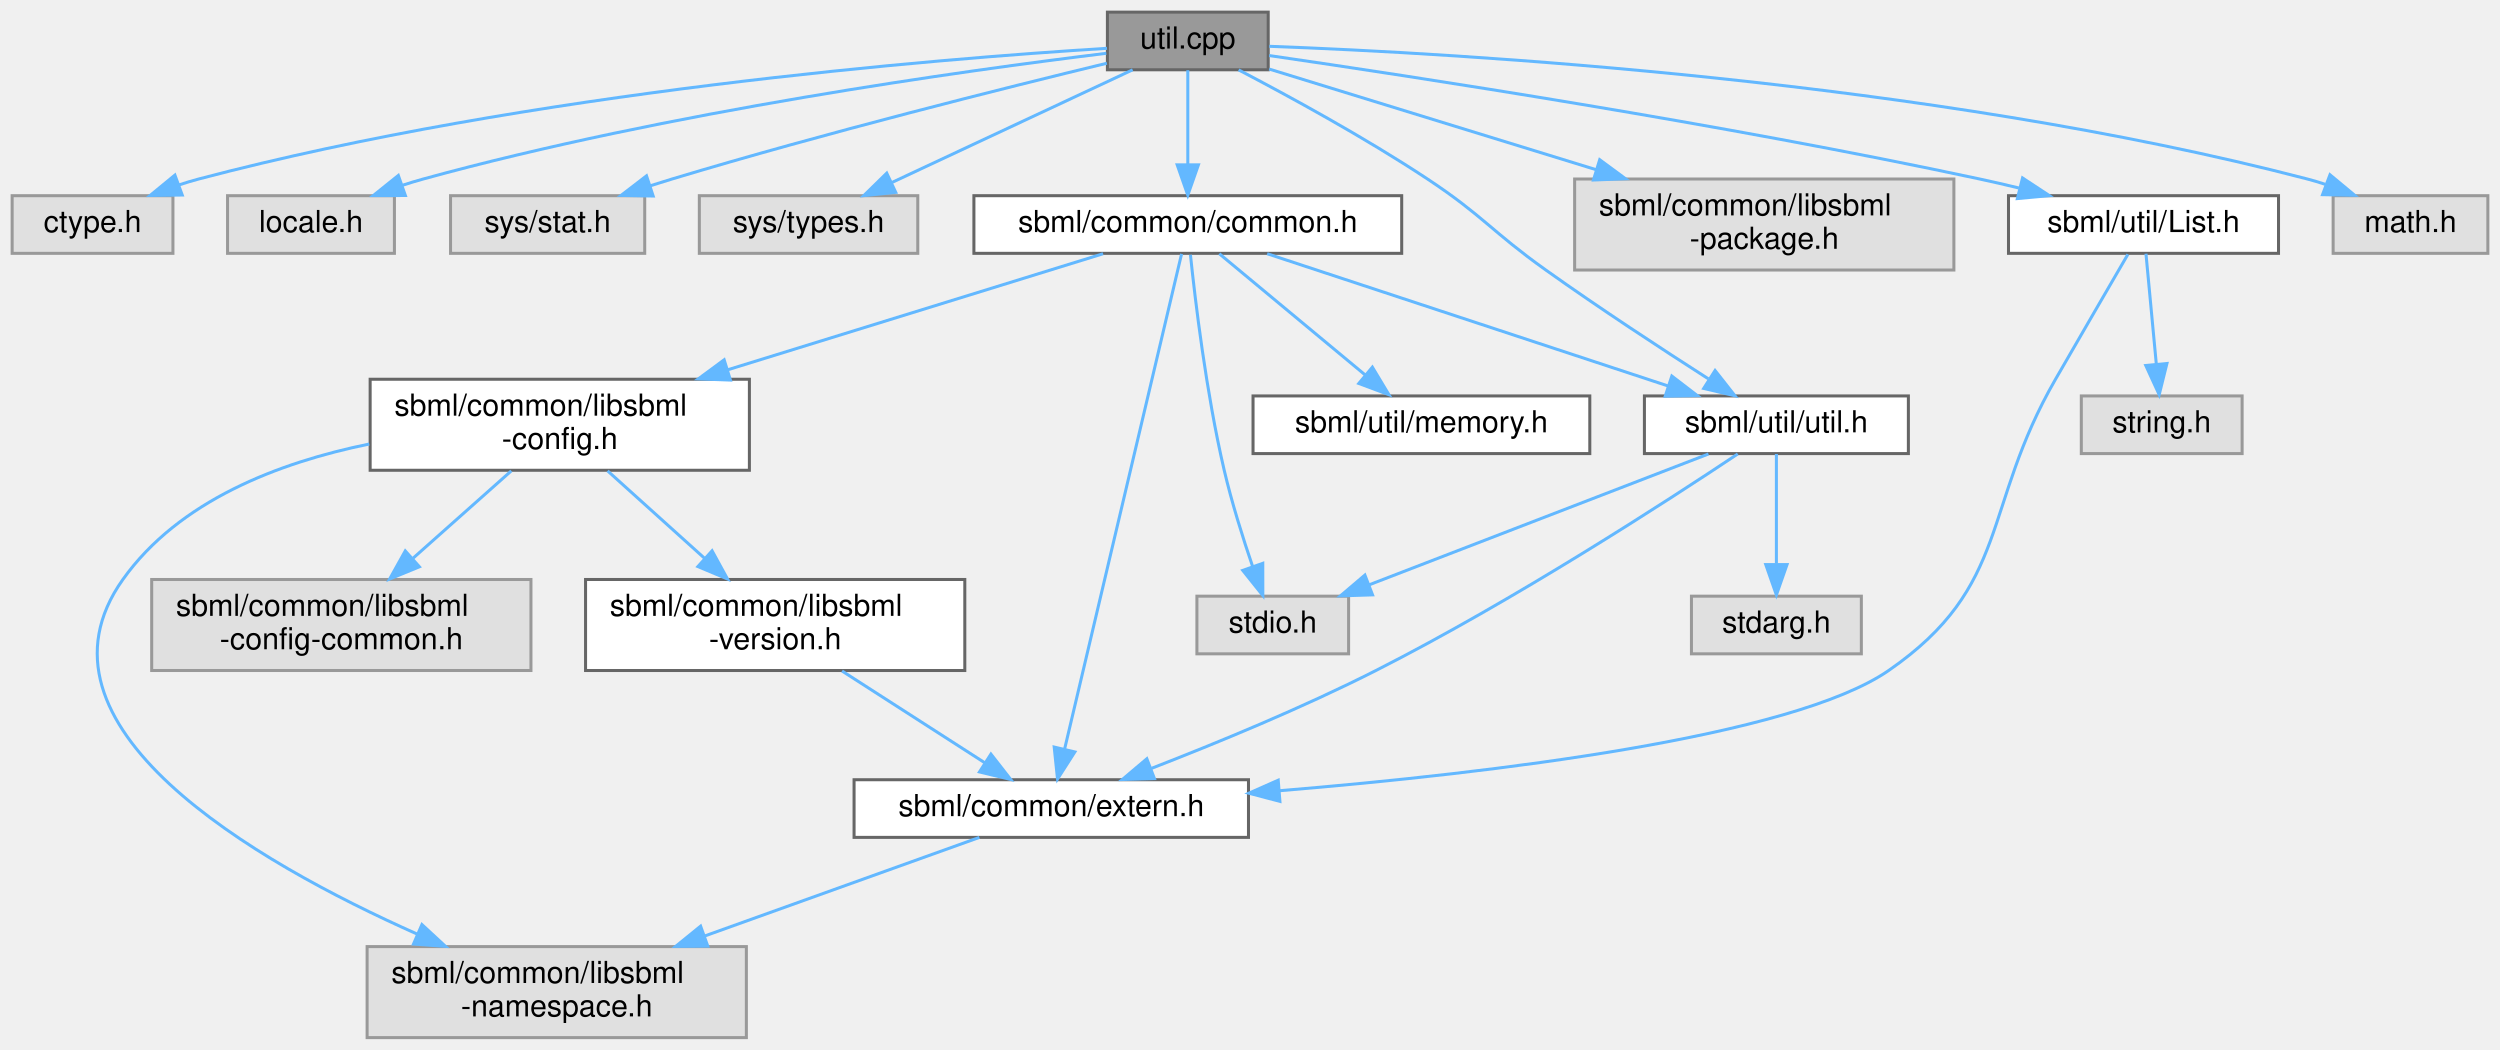
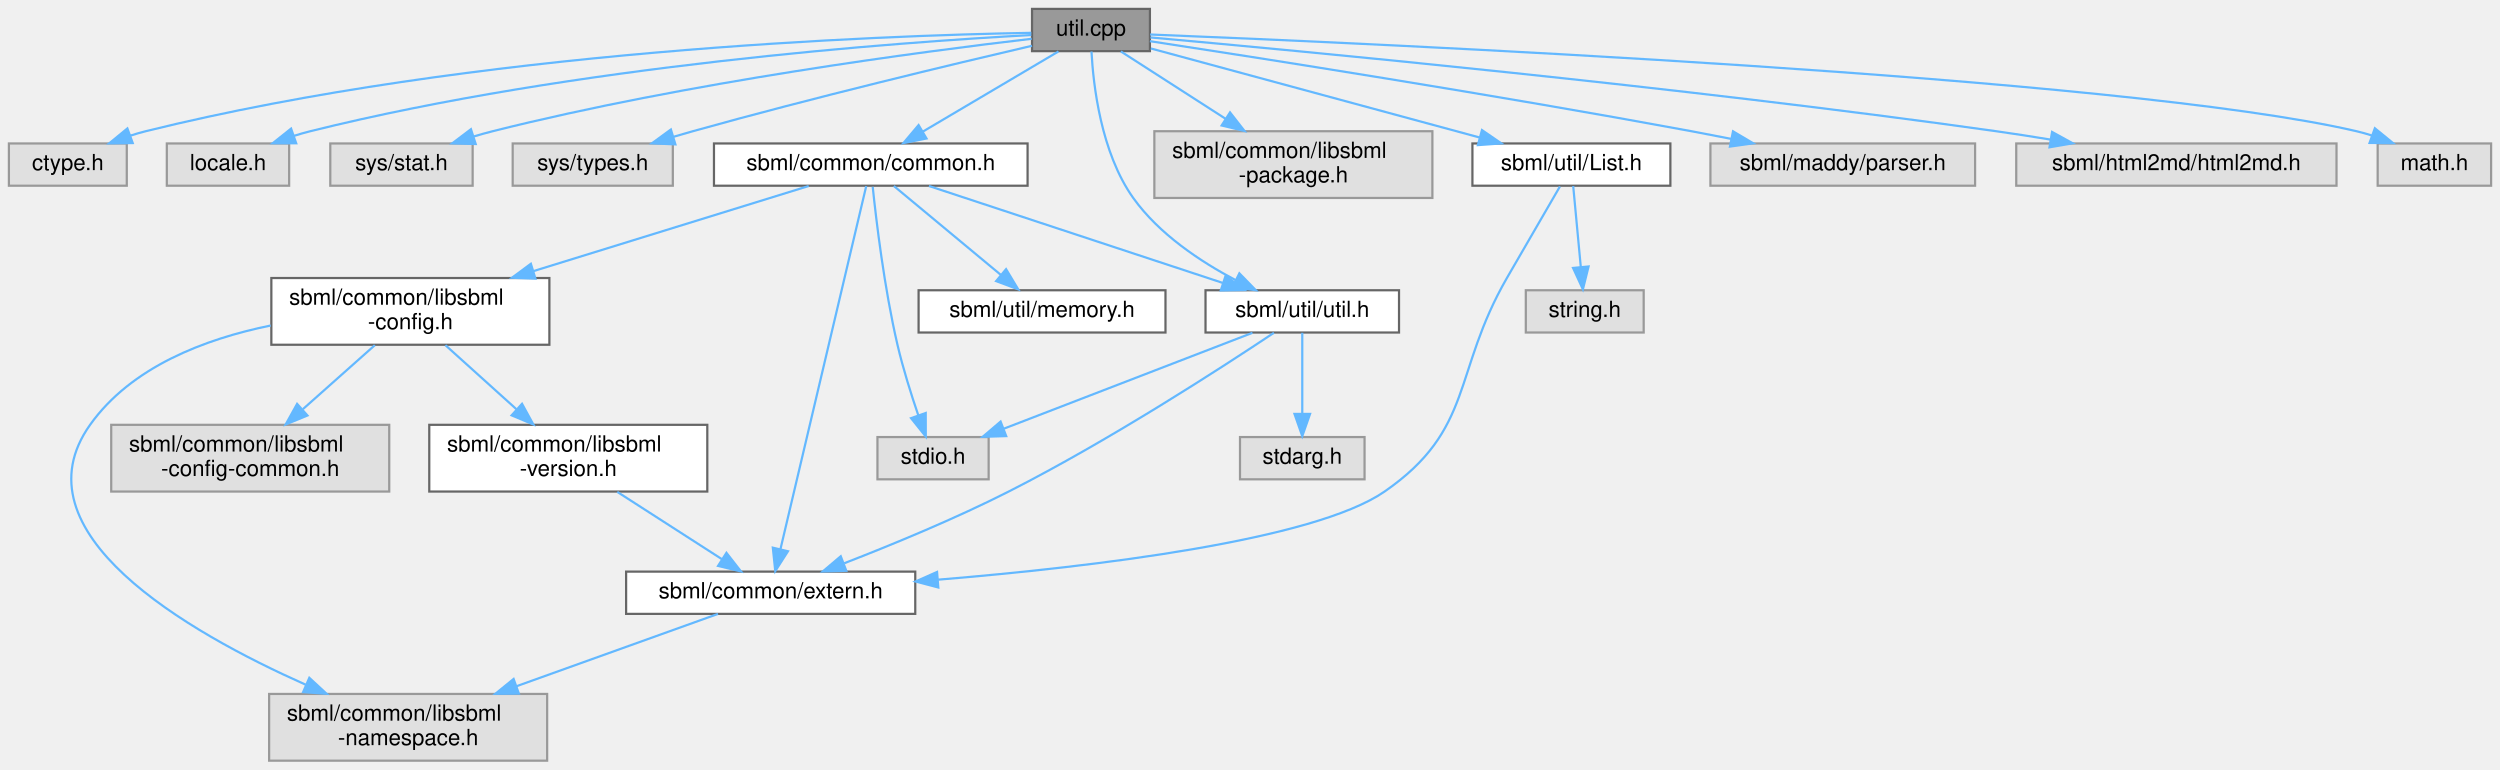
- <svg xmlns="http://www.w3.org/2000/svg" xmlns:xlink="http://www.w3.org/1999/xlink" width="824pt" height="346pt" viewBox="0.00 0.00 824.00 346.00">
+ <svg xmlns="http://www.w3.org/2000/svg" xmlns:xlink="http://www.w3.org/1999/xlink" width="1124pt" height="346pt" viewBox="0.00 0.00 1124.00 346.00">
  <g id="graph0" class="graph" transform="scale(1 1) rotate(0) translate(4 342)">
    <g id="Node000001" class="node">
      <g id="a_Node000001">
        <a xlink:title="Utility functions.">
-           <polygon fill="#999999" stroke="#666666" points="414,-338 361,-338 361,-319 414,-319 414,-338" />
-           <text text-anchor="middle" x="387.5" y="-326" font-family="Helvetica,sans-Serif" font-size="10.00">util.cpp</text>
+           <polygon fill="#999999" stroke="#666666" points="513,-338 460,-338 460,-319 513,-319 513,-338" />
+           <text text-anchor="middle" x="486.5" y="-326" font-family="Helvetica,sans-Serif" font-size="10.00">util.cpp</text>
        </a>
      </g>
    </g>
    <g id="Node000002" class="node">
      <g id="a_Node000002">
        <a xlink:title=" ">
          <polygon fill="#e0e0e0" stroke="#999999" points="53,-277.5 0,-277.5 0,-258.5 53,-258.5 53,-277.5" />
          <text text-anchor="middle" x="26.5" y="-265.5" font-family="Helvetica,sans-Serif" font-size="10.00">ctype.h</text>
        </a>
      </g>
    </g>
    <g id="edge1_Node000001_Node000002" class="edge">
      <g id="a_edge1_Node000001_Node000002">
        <a xlink:title=" ">
-           <path fill="none" stroke="#63b8ff" d="M360.87,-326.08C304.7,-322.59 170.3,-311.72 61.5,-283 59.34,-282.43 57.14,-281.76 54.93,-281.04" />
-           <polygon fill="#63b8ff" stroke="#63b8ff" points="56.06,-277.72 45.47,-277.57 53.65,-284.29 56.06,-277.72" />
+           <path fill="none" stroke="#63b8ff" d="M459.7,-327.24C391.96,-326.05 208.78,-319.42 61.5,-283 59.2,-282.43 56.84,-281.74 54.5,-280.98" />
+           <polygon fill="#63b8ff" stroke="#63b8ff" points="55.67,-277.68 45.08,-277.53 53.27,-284.25 55.67,-277.68" />
        </a>
      </g>
    </g>
    <g id="Node000003" class="node">
      <g id="a_Node000003">
        <a xlink:title=" ">
          <polygon fill="#e0e0e0" stroke="#999999" points="126,-277.5 71,-277.5 71,-258.5 126,-258.5 126,-277.5" />
          <text text-anchor="middle" x="98.5" y="-265.5" font-family="Helvetica,sans-Serif" font-size="10.00">locale.h</text>
        </a>
      </g>
    </g>
    <g id="edge2_Node000001_Node000003" class="edge">
      <g id="a_edge2_Node000001_Node000003">
        <a xlink:title=" ">
-           <path fill="none" stroke="#63b8ff" d="M360.65,-324.43C314.19,-318.76 216.04,-305.14 135.5,-283 133.21,-282.37 130.86,-281.66 128.51,-280.89" />
-           <polygon fill="#63b8ff" stroke="#63b8ff" points="129.61,-277.56 119.02,-277.54 127.29,-284.17 129.61,-277.56" />
+           <path fill="none" stroke="#63b8ff" d="M459.69,-326.25C400.42,-323.04 254.12,-312.52 135.5,-283 133.05,-282.39 130.54,-281.67 128.04,-280.88" />
+           <polygon fill="#63b8ff" stroke="#63b8ff" points="129.18,-277.57 118.58,-277.58 126.87,-284.18 129.18,-277.57" />
        </a>
      </g>
    </g>
    <g id="Node000004" class="node">
      <g id="a_Node000004">
        <a xlink:title=" ">
          <polygon fill="#e0e0e0" stroke="#999999" points="208.5,-277.5 144.5,-277.5 144.5,-258.5 208.5,-258.5 208.5,-277.5" />
          <text text-anchor="middle" x="176.5" y="-265.5" font-family="Helvetica,sans-Serif" font-size="10.00">sys/stat.h</text>
        </a>
      </g>
    </g>
    <g id="edge3_Node000001_Node000004" class="edge">
      <g id="a_edge3_Node000001_Node000004">
        <a xlink:title=" ">
-           <path fill="none" stroke="#63b8ff" d="M360.83,-321.16C327.21,-313.02 267.74,-298.13 217.5,-283 215.19,-282.3 212.82,-281.56 210.43,-280.8" />
-           <polygon fill="#63b8ff" stroke="#63b8ff" points="211.28,-277.39 200.69,-277.59 209.09,-284.04 211.28,-277.39" />
+           <path fill="none" stroke="#63b8ff" d="M459.86,-324.57C411.21,-318.9 304.95,-305 217.5,-283 214.7,-282.29 211.81,-281.49 208.93,-280.62" />
+           <polygon fill="#63b8ff" stroke="#63b8ff" points="209.88,-277.25 199.29,-277.53 207.74,-283.91 209.88,-277.25" />
        </a>
      </g>
    </g>
    <g id="Node000005" class="node">
      <g id="a_Node000005">
        <a xlink:title=" ">
          <polygon fill="#e0e0e0" stroke="#999999" points="298.5,-277.5 226.5,-277.5 226.5,-258.5 298.5,-258.5 298.5,-277.5" />
          <text text-anchor="middle" x="262.5" y="-265.5" font-family="Helvetica,sans-Serif" font-size="10.00">sys/types.h</text>
        </a>
      </g>
    </g>
    <g id="edge4_Node000001_Node000005" class="edge">
      <g id="a_edge4_Node000001_Node000005">
        <a xlink:title=" ">
-           <path fill="none" stroke="#63b8ff" d="M369.32,-318.99C348.49,-309.25 314.13,-293.16 290.02,-281.88" />
-           <polygon fill="#63b8ff" stroke="#63b8ff" points="291.24,-278.59 280.7,-277.52 288.27,-284.93 291.24,-278.59" />
+           <path fill="none" stroke="#63b8ff" d="M459.99,-321.42C424.93,-313.26 361.31,-298.05 307.5,-283 304.69,-282.22 301.8,-281.38 298.89,-280.52" />
+           <polygon fill="#63b8ff" stroke="#63b8ff" points="299.66,-277.09 289.07,-277.55 297.63,-283.79 299.66,-277.09" />
        </a>
      </g>
    </g>
    <g id="Node000006" class="node">
      <g id="a_Node000006">
        <a xlink:href="common_8h.html" target="_top" xlink:title="Common functions and macros for C and C++.">
          <polygon fill="white" stroke="#666666" points="458,-277.5 317,-277.5 317,-258.5 458,-258.5 458,-277.5" />
          <text text-anchor="middle" x="387.5" y="-265.5" font-family="Helvetica,sans-Serif" font-size="10.00">sbml/common/common.h</text>
        </a>
      </g>
    </g>
    <g id="edge5_Node000001_Node000006" class="edge">
      <g id="a_edge5_Node000001_Node000006">
        <a xlink:title=" ">
-           <path fill="none" stroke="#63b8ff" d="M387.5,-318.87C387.5,-310.75 387.5,-298.31 387.5,-287.89" />
-           <polygon fill="#63b8ff" stroke="#63b8ff" points="391,-287.67 387.5,-277.67 384,-287.67 391,-287.67" />
+           <path fill="none" stroke="#63b8ff" d="M471.89,-318.87C455.81,-309.36 429.72,-293.95 410.8,-282.77" />
+           <polygon fill="#63b8ff" stroke="#63b8ff" points="412.56,-279.74 402.17,-277.67 409,-285.77 412.56,-279.74" />
        </a>
      </g>
    </g>
    <g id="Node000014" class="node">
      <g id="a_Node000014">
        <a xlink:href="util_8h.html" target="_top" xlink:title="Utility functions.">
          <polygon fill="white" stroke="#666666" points="625,-211.5 538,-211.5 538,-192.5 625,-192.5 625,-211.5" />
          <text text-anchor="middle" x="581.5" y="-199.5" font-family="Helvetica,sans-Serif" font-size="10.00">sbml/util/util.h</text>
        </a>
      </g>
    </g>
    <g id="edge23_Node000001_Node000014" class="edge">
      <g id="a_edge23_Node000001_Node000014">
        <a xlink:title=" ">
-           <path fill="none" stroke="#63b8ff" d="M404.25,-318.96C420.52,-310.46 445.76,-296.72 466.5,-283 484.74,-270.94 487.69,-265.68 505.5,-253 523.19,-240.41 543.79,-226.92 559.08,-217.13" />
-           <polygon fill="#63b8ff" stroke="#63b8ff" points="561.29,-219.88 567.84,-211.56 557.53,-213.97 561.29,-219.88" />
+           <path fill="none" stroke="#63b8ff" d="M486.73,-318.85C487.51,-304.03 490.93,-273.43 505.5,-253 517.07,-236.77 535.71,-224.39 551.63,-216" />
+           <polygon fill="#63b8ff" stroke="#63b8ff" points="553.22,-219.12 560.62,-211.53 550.11,-212.85 553.22,-219.12" />
        </a>
      </g>
    </g>
    <g id="Node000016" class="node">
      <g id="a_Node000016">
        <a xlink:title=" ">
          <polygon fill="#e0e0e0" stroke="#999999" points="640,-283 515,-283 515,-253 640,-253 640,-283" />
          <text text-anchor="start" x="523" y="-271" font-family="Helvetica,sans-Serif" font-size="10.00">sbml/common/libsbml</text>
          <text text-anchor="middle" x="577.5" y="-260" font-family="Helvetica,sans-Serif" font-size="10.00">-package.h</text>
        </a>
      </g>
    </g>
    <g id="edge19_Node000001_Node000016" class="edge">
      <g id="a_edge19_Node000001_Node000016">
        <a xlink:title=" ">
-           <path fill="none" stroke="#63b8ff" d="M414.32,-319.24C442.18,-310.66 486.59,-296.99 522.04,-286.08" />
-           <polygon fill="#63b8ff" stroke="#63b8ff" points="523.26,-289.36 531.78,-283.08 521.2,-282.67 523.26,-289.36" />
+           <path fill="none" stroke="#63b8ff" d="M499.93,-318.87C512.27,-310.93 531.03,-298.87 547.01,-288.6" />
+           <polygon fill="#63b8ff" stroke="#63b8ff" points="549.02,-291.47 555.54,-283.11 545.24,-285.58 549.02,-291.47" />
        </a>
      </g>
    </g>
    <g id="Node000017" class="node">
      <g id="a_Node000017">
        <a xlink:href="_list_8h.html" target="_top" xlink:title="Simple, generic list utility class.">
          <polygon fill="white" stroke="#666666" points="747,-277.5 658,-277.5 658,-258.5 747,-258.5 747,-277.5" />
          <text text-anchor="middle" x="702.5" y="-265.5" font-family="Helvetica,sans-Serif" font-size="10.00">sbml/util/List.h</text>
        </a>
      </g>
    </g>
    <g id="edge20_Node000001_Node000017" class="edge">
      <g id="a_edge20_Node000001_Node000017">
        <a xlink:title=" ">
-           <path fill="none" stroke="#63b8ff" d="M414.32,-323.69C461.78,-316.79 563.56,-301.22 648.5,-283 652.71,-282.1 657.08,-281.09 661.44,-280.03" />
-           <polygon fill="#63b8ff" stroke="#63b8ff" points="662.63,-283.34 671.48,-277.52 660.93,-276.55 662.63,-283.34" />
+           <path fill="none" stroke="#63b8ff" d="M513.42,-320.21C550.56,-310.15 617.85,-291.93 661.33,-280.15" />
+           <polygon fill="#63b8ff" stroke="#63b8ff" points="662.29,-283.52 671.03,-277.52 660.46,-276.76 662.29,-283.52" />
        </a>
      </g>
    </g>
    <g id="Node000019" class="node">
      <g id="a_Node000019">
        <a xlink:title=" ">
-           <polygon fill="#e0e0e0" stroke="#999999" points="816,-277.5 765,-277.5 765,-258.5 816,-258.5 816,-277.5" />
-           <text text-anchor="middle" x="790.5" y="-265.5" font-family="Helvetica,sans-Serif" font-size="10.00">math.h</text>
+           <polygon fill="#e0e0e0" stroke="#999999" points="884,-277.5 765,-277.5 765,-258.5 884,-258.5 884,-277.5" />
+           <text text-anchor="middle" x="824.5" y="-265.5" font-family="Helvetica,sans-Serif" font-size="10.00">sbml/maddy/parser.h</text>
        </a>
      </g>
    </g>
    <g id="edge24_Node000001_Node000019" class="edge">
      <g id="a_edge24_Node000001_Node000019">
        <a xlink:title=" ">
-           <path fill="none" stroke="#63b8ff" d="M414.36,-326.74C475.87,-324.46 631.32,-315.67 756.5,-283 758.45,-282.49 760.43,-281.9 762.41,-281.24" />
-           <polygon fill="#63b8ff" stroke="#63b8ff" points="763.96,-284.4 772.11,-277.63 761.51,-277.84 763.96,-284.4" />
+           <path fill="none" stroke="#63b8ff" d="M513,-323.49C561.45,-316.08 667.51,-299.49 756.5,-283 762.27,-281.93 768.31,-280.76 774.3,-279.57" />
+           <polygon fill="#63b8ff" stroke="#63b8ff" points="775.17,-282.96 784.28,-277.56 773.79,-276.1 775.17,-282.96" />
+         </a>
+       </g>
+     </g>
+     <g id="Node000020" class="node">
+       <g id="a_Node000020">
+         <a xlink:title=" ">
+           <polygon fill="#e0e0e0" stroke="#999999" points="1046.5,-277.5 902.5,-277.5 902.5,-258.5 1046.5,-258.5 1046.5,-277.5" />
+           <text text-anchor="middle" x="974.5" y="-265.5" font-family="Helvetica,sans-Serif" font-size="10.00">sbml/html2md/html2md.h</text>
+         </a>
+       </g>
+     </g>
+     <g id="edge25_Node000001_Node000020" class="edge">
+       <g id="a_edge25_Node000001_Node000020">
+         <a xlink:title=" ">
+           <path fill="none" stroke="#63b8ff" d="M513.24,-325.16C578.42,-319.32 750.62,-303.14 893.5,-283 901.44,-281.88 909.79,-280.58 917.99,-279.23" />
+           <polygon fill="#63b8ff" stroke="#63b8ff" points="918.61,-282.68 927.89,-277.57 917.45,-275.77 918.61,-282.68" />
+         </a>
+       </g>
+     </g>
+     <g id="Node000021" class="node">
+       <g id="a_Node000021">
+         <a xlink:title=" ">
+           <polygon fill="#e0e0e0" stroke="#999999" points="1116,-277.5 1065,-277.5 1065,-258.5 1116,-258.5 1116,-277.5" />
+           <text text-anchor="middle" x="1090.5" y="-265.5" font-family="Helvetica,sans-Serif" font-size="10.00">math.h</text>
+         </a>
+       </g>
+     </g>
+     <g id="edge26_Node000001_Node000021" class="edge">
+       <g id="a_edge26_Node000001_Node000021">
+         <a xlink:title=" ">
+           <path fill="none" stroke="#63b8ff" d="M513.1,-326.49C610.88,-322.59 950.2,-307.57 1055.5,-283 1057.81,-282.46 1060.17,-281.79 1062.52,-281.04" />
+           <polygon fill="#63b8ff" stroke="#63b8ff" points="1063.74,-284.33 1071.95,-277.63 1061.35,-277.74 1063.74,-284.33" />
        </a>
      </g>
    </g>
    <g id="Node000007" class="node">
      <g id="a_Node000007">
        <a xlink:href="libsbml-config_8h.html" target="_top" xlink:title="Decides whether to #include Unix or Windows configuration variables.">
          <polygon fill="white" stroke="#666666" points="243,-217 118,-217 118,-187 243,-187 243,-217" />
          <text text-anchor="start" x="126" y="-205" font-family="Helvetica,sans-Serif" font-size="10.00">sbml/common/libsbml</text>
          <text text-anchor="middle" x="180.5" y="-194" font-family="Helvetica,sans-Serif" font-size="10.00">-config.h</text>
        </a>
      </g>
    </g>
    <g id="edge6_Node000006_Node000007" class="edge">
      <g id="a_edge6_Node000006_Node000007">
        <a xlink:title=" ">
          <path fill="none" stroke="#63b8ff" d="M359.58,-258.37C327.98,-248.6 275.7,-232.43 235.76,-220.09" />
          <polygon fill="#63b8ff" stroke="#63b8ff" points="236.74,-216.73 226.16,-217.12 234.68,-223.41 236.74,-216.73" />
        </a>
      </g>
    </g>
    <g id="Node000011" class="node">
      <g id="a_Node000011">
        <a xlink:href="extern_8h.html" target="_top" xlink:title="Definitions of LIBSBML_EXTERN and related things.">
          <polygon fill="white" stroke="#666666" points="407.5,-85 277.5,-85 277.5,-66 407.5,-66 407.5,-85" />
          <text text-anchor="middle" x="342.5" y="-73" font-family="Helvetica,sans-Serif" font-size="10.00">sbml/common/extern.h</text>
        </a>
      </g>
    </g>
    <g id="edge13_Node000006_Node000011" class="edge">
      <g id="a_edge13_Node000006_Node000011">
        <a xlink:title=" ">
          <path fill="none" stroke="#63b8ff" d="M385.45,-258.32C378.6,-229.31 356.39,-135.3 346.88,-95.06" />
          <polygon fill="#63b8ff" stroke="#63b8ff" points="350.27,-94.16 344.56,-85.23 343.46,-95.77 350.27,-94.16" />
        </a>
      </g>
    </g>
    <g id="Node000012" class="node">
      <g id="a_Node000012">
        <a xlink:title=" ">
          <polygon fill="#e0e0e0" stroke="#999999" points="440.5,-145.5 390.5,-145.5 390.5,-126.5 440.5,-126.5 440.5,-145.5" />
          <text text-anchor="middle" x="415.5" y="-133.5" font-family="Helvetica,sans-Serif" font-size="10.00">stdio.h</text>
        </a>
      </g>
    </g>
    <g id="edge12_Node000006_Node000012" class="edge">
      <g id="a_edge12_Node000006_Node000012">
        <a xlink:title=" ">
          <path fill="none" stroke="#63b8ff" d="M388.37,-258.03C389.92,-243.14 393.56,-212.44 399.5,-187 402,-176.3 405.69,-164.58 408.9,-155.18" />
          <polygon fill="#63b8ff" stroke="#63b8ff" points="412.21,-156.33 412.23,-145.73 405.61,-154 412.21,-156.33" />
        </a>
      </g>
    </g>
    <g id="Node000013" class="node">
      <g id="a_Node000013">
        <a xlink:href="memory_8h.html" target="_top" xlink:title=" ">
          <polygon fill="white" stroke="#666666" points="520,-211.5 409,-211.5 409,-192.5 520,-192.5 520,-211.5" />
          <text text-anchor="middle" x="464.5" y="-199.5" font-family="Helvetica,sans-Serif" font-size="10.00">sbml/util/memory.h</text>
        </a>
      </g>
    </g>
    <g id="edge14_Node000006_Node000013" class="edge">
      <g id="a_edge14_Node000006_Node000013">
        <a xlink:title=" ">
          <path fill="none" stroke="#63b8ff" d="M397.88,-258.37C410.22,-248.12 431.01,-230.84 446.09,-218.31" />
          <polygon fill="#63b8ff" stroke="#63b8ff" points="448.33,-220.99 453.79,-211.91 443.86,-215.61 448.33,-220.99" />
        </a>
      </g>
    </g>
    <g id="edge15_Node000006_Node000014" class="edge">
      <g id="a_edge15_Node000006_Node000014">
        <a xlink:title=" ">
          <path fill="none" stroke="#63b8ff" d="M413.66,-258.37C447.75,-247.12 507.49,-227.42 545.74,-214.8" />
          <polygon fill="#63b8ff" stroke="#63b8ff" points="547.04,-218.05 555.44,-211.6 544.85,-211.41 547.04,-218.05" />
        </a>
      </g>
    </g>
    <g id="Node000008" class="node">
      <g id="a_Node000008">
        <a xlink:title=" ">
          <polygon fill="#e0e0e0" stroke="#999999" points="242,-30 117,-30 117,0 242,0 242,-30" />
          <text text-anchor="start" x="125" y="-18" font-family="Helvetica,sans-Serif" font-size="10.00">sbml/common/libsbml</text>
          <text text-anchor="middle" x="179.5" y="-7" font-family="Helvetica,sans-Serif" font-size="10.00">-namespace.h</text>
        </a>
      </g>
    </g>
    <g id="edge7_Node000007_Node000008" class="edge">
      <g id="a_edge7_Node000007_Node000008">
        <a xlink:title=" ">
          <path fill="none" stroke="#63b8ff" d="M117.71,-195.65C87.97,-189.59 54.98,-176.99 36.5,-151 2.24,-102.84 79.7,-58.08 133.45,-34.15" />
          <polygon fill="#63b8ff" stroke="#63b8ff" points="135.07,-37.26 142.85,-30.07 132.28,-30.84 135.07,-37.26" />
        </a>
      </g>
    </g>
    <g id="Node000009" class="node">
      <g id="a_Node000009">
        <a xlink:title=" ">
          <polygon fill="#e0e0e0" stroke="#999999" points="171,-151 46,-151 46,-121 171,-121 171,-151" />
          <text text-anchor="start" x="54" y="-139" font-family="Helvetica,sans-Serif" font-size="10.00">sbml/common/libsbml</text>
          <text text-anchor="middle" x="108.5" y="-128" font-family="Helvetica,sans-Serif" font-size="10.00">-config-common.h</text>
        </a>
      </g>
    </g>
    <g id="edge8_Node000007_Node000009" class="edge">
      <g id="a_edge8_Node000007_Node000009">
        <a xlink:title=" ">
          <path fill="none" stroke="#63b8ff" d="M164.52,-186.8C155.01,-178.34 142.77,-167.46 132.16,-158.03" />
          <polygon fill="#63b8ff" stroke="#63b8ff" points="134.23,-155.19 124.43,-151.16 129.58,-160.42 134.23,-155.19" />
        </a>
      </g>
    </g>
    <g id="Node000010" class="node">
      <g id="a_Node000010">
        <a xlink:href="libsbml-version_8h.html" target="_top" xlink:title="Define libSBML version numbers for access from client software.">
          <polygon fill="white" stroke="#666666" points="314,-151 189,-151 189,-121 314,-121 314,-151" />
          <text text-anchor="start" x="197" y="-139" font-family="Helvetica,sans-Serif" font-size="10.00">sbml/common/libsbml</text>
          <text text-anchor="middle" x="251.5" y="-128" font-family="Helvetica,sans-Serif" font-size="10.00">-version.h</text>
        </a>
      </g>
    </g>
    <g id="edge9_Node000007_Node000010" class="edge">
      <g id="a_edge9_Node000007_Node000010">
        <a xlink:title=" ">
          <path fill="none" stroke="#63b8ff" d="M196.26,-186.8C205.63,-178.34 217.7,-167.46 228.17,-158.03" />
          <polygon fill="#63b8ff" stroke="#63b8ff" points="230.7,-160.46 235.79,-151.16 226.02,-155.26 230.7,-160.46" />
        </a>
      </g>
    </g>
    <g id="edge10_Node000010_Node000011" class="edge">
      <g id="a_edge10_Node000010_Node000011">
        <a xlink:title=" ">
          <path fill="none" stroke="#63b8ff" d="M273.53,-120.84C287.77,-111.68 306.23,-99.82 320.47,-90.66" />
          <polygon fill="#63b8ff" stroke="#63b8ff" points="322.61,-93.45 329.13,-85.09 318.83,-87.56 322.61,-93.45" />
        </a>
      </g>
    </g>
    <g id="edge11_Node000011_Node000008" class="edge">
      <g id="a_edge11_Node000011_Node000008">
        <a xlink:title=" ">
          <path fill="none" stroke="#63b8ff" d="M318.8,-65.99C295.14,-57.5 258.08,-44.2 228.13,-33.45" />
          <polygon fill="#63b8ff" stroke="#63b8ff" points="229.28,-30.15 218.69,-30.06 226.92,-36.74 229.28,-30.15" />
        </a>
      </g>
    </g>
    <g id="edge18_Node000014_Node000011" class="edge">
      <g id="a_edge18_Node000014_Node000011">
        <a xlink:title=" ">
          <path fill="none" stroke="#63b8ff" d="M568.76,-192.38C545.62,-176.95 494.91,-144.04 449.5,-121 425.34,-108.74 396.99,-97.07 375.54,-88.75" />
          <polygon fill="#63b8ff" stroke="#63b8ff" points="376.5,-85.37 365.91,-85.07 374,-91.91 376.5,-85.37" />
        </a>
      </g>
    </g>
    <g id="edge16_Node000014_Node000012" class="edge">
      <g id="a_edge16_Node000014_Node000012">
        <a xlink:title=" ">
          <path fill="none" stroke="#63b8ff" d="M559.11,-192.37C530.32,-181.27 480.13,-161.92 447.36,-149.28" />
          <polygon fill="#63b8ff" stroke="#63b8ff" points="448.39,-145.93 437.8,-145.6 445.87,-152.46 448.39,-145.93" />
        </a>
      </g>
    </g>
    <g id="Node000015" class="node">
      <g id="a_Node000015">
        <a xlink:title=" ">
          <polygon fill="#e0e0e0" stroke="#999999" points="609.5,-145.5 553.5,-145.5 553.5,-126.5 609.5,-126.5 609.5,-145.5" />
          <text text-anchor="middle" x="581.5" y="-133.5" font-family="Helvetica,sans-Serif" font-size="10.00">stdarg.h</text>
        </a>
      </g>
    </g>
    <g id="edge17_Node000014_Node000015" class="edge">
      <g id="a_edge17_Node000014_Node000015">
        <a xlink:title=" ">
          <path fill="none" stroke="#63b8ff" d="M581.5,-192.37C581.5,-183.16 581.5,-168.29 581.5,-156.27" />
          <polygon fill="#63b8ff" stroke="#63b8ff" points="585,-155.91 581.5,-145.91 578,-155.91 585,-155.91" />
        </a>
      </g>
    </g>
    <g id="edge21_Node000017_Node000011" class="edge">
      <g id="a_edge21_Node000017_Node000011">
        <a xlink:title=" ">
          <path fill="none" stroke="#63b8ff" d="M697.35,-258.16C691.54,-248.17 681.82,-231.43 673.5,-217 648.94,-174.4 658.94,-148.98 618.5,-121 586.78,-99.06 488.07,-87.21 417.77,-81.38" />
          <polygon fill="#63b8ff" stroke="#63b8ff" points="417.86,-77.87 407.61,-80.56 417.3,-84.85 417.86,-77.87" />
        </a>
      </g>
    </g>
    <g id="Node000018" class="node">
      <g id="a_Node000018">
        <a xlink:title=" ">
          <polygon fill="#e0e0e0" stroke="#999999" points="735,-211.5 682,-211.5 682,-192.5 735,-192.5 735,-211.5" />
          <text text-anchor="middle" x="708.5" y="-199.5" font-family="Helvetica,sans-Serif" font-size="10.00">string.h</text>
        </a>
      </g>
    </g>
    <g id="edge22_Node000017_Node000018" class="edge">
      <g id="a_edge22_Node000017_Node000018">
        <a xlink:title=" ">
          <path fill="none" stroke="#63b8ff" d="M703.31,-258.37C704.18,-249.07 705.6,-233.98 706.73,-221.9" />
          <polygon fill="#63b8ff" stroke="#63b8ff" points="710.22,-222.19 707.67,-211.91 703.25,-221.53 710.22,-222.19" />
        </a>
      </g>
    </g>
  </g>
</svg>
